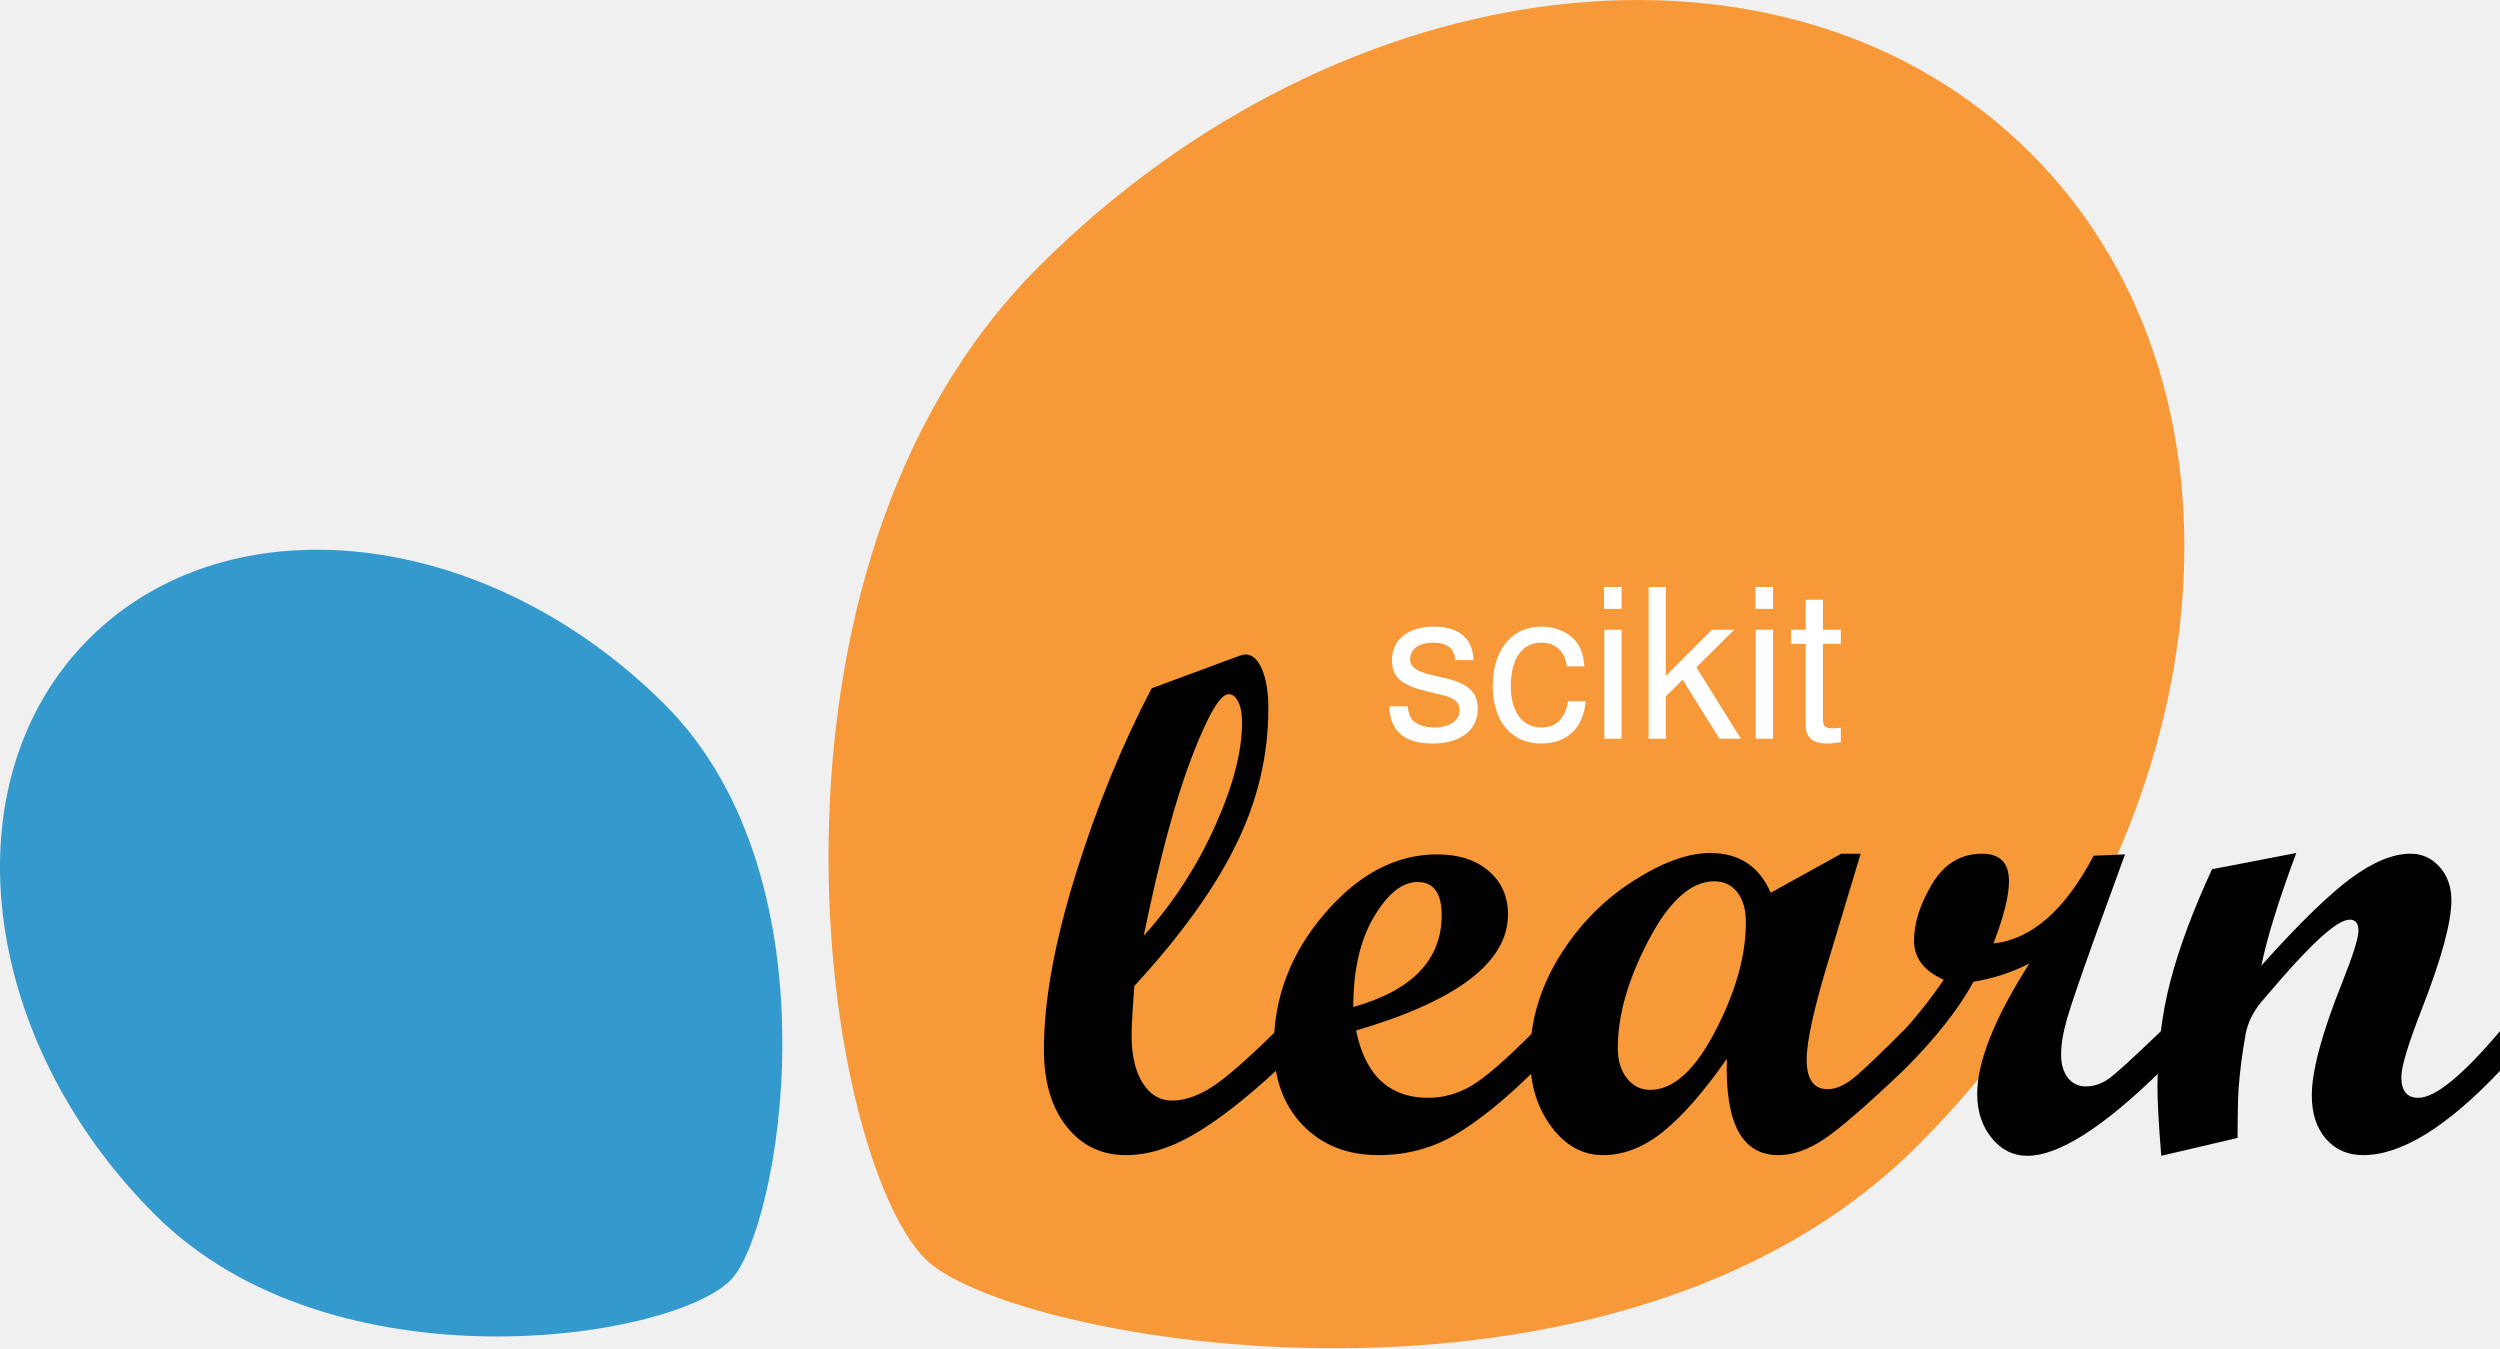
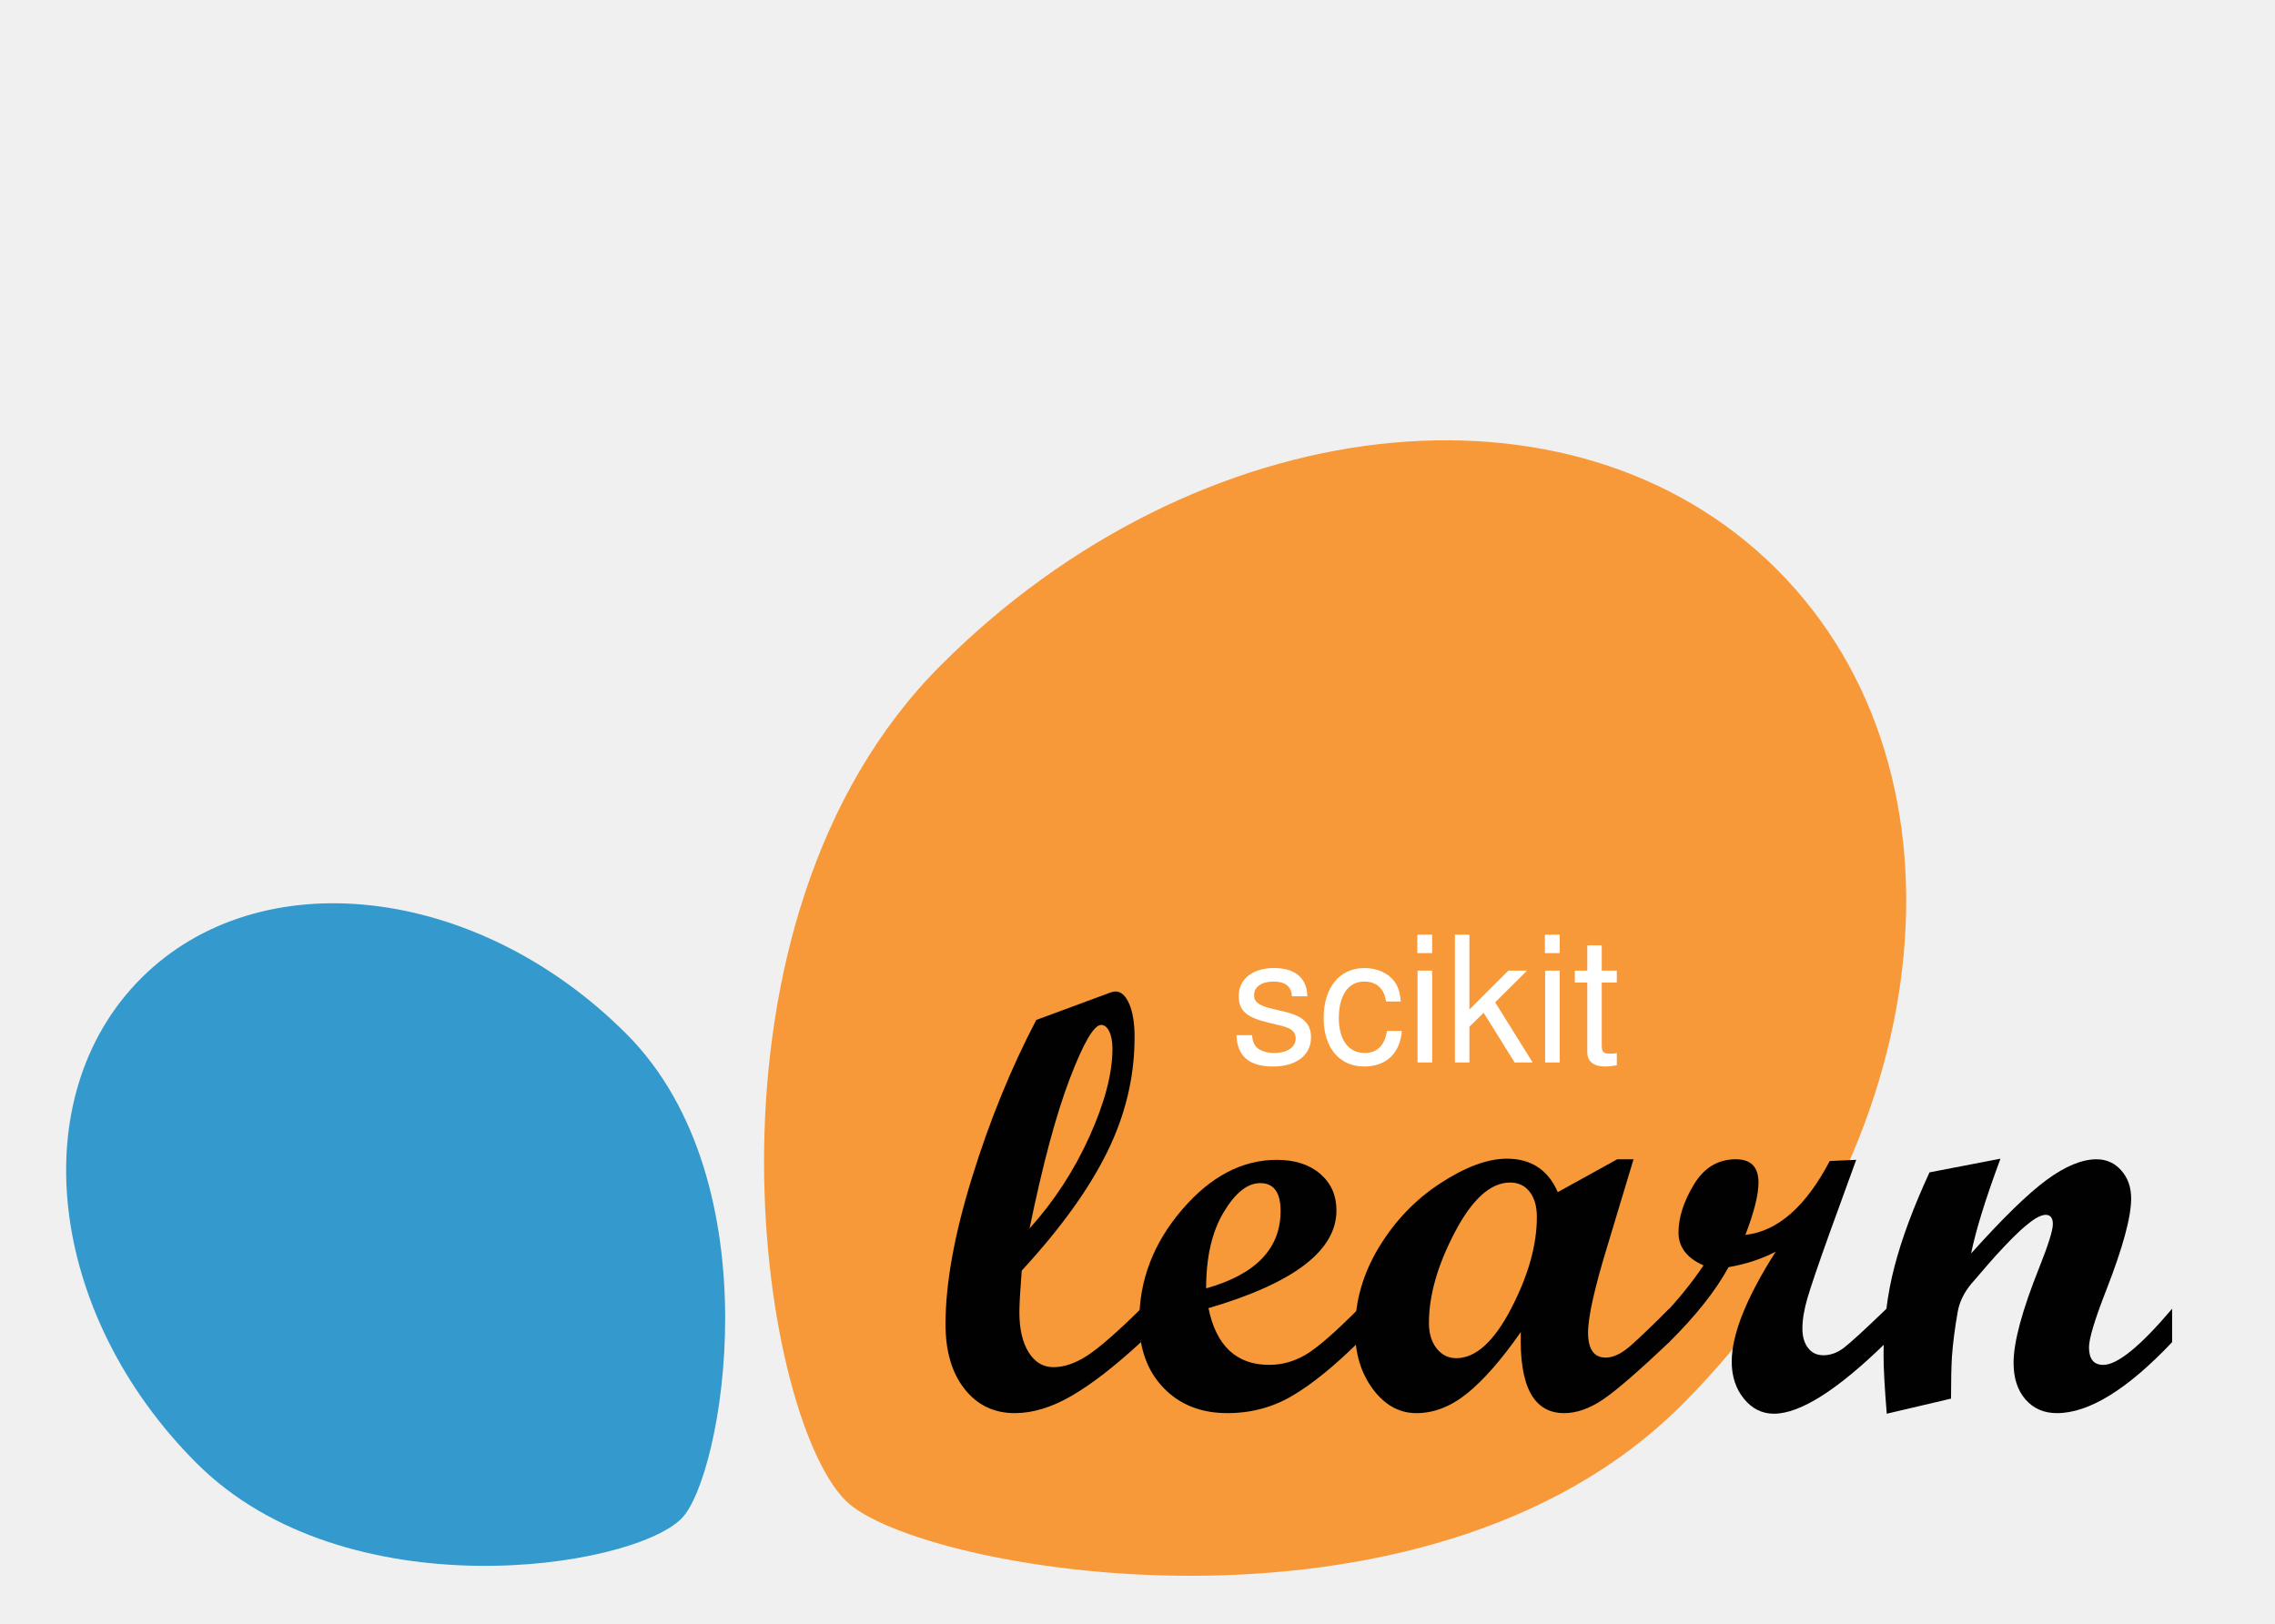
- <svg xmlns="http://www.w3.org/2000/svg" version="1.1" id="Layer_1" x="0px" y="0px" width="73.374mm" height="39.571mm" viewBox="0 0 277.319 149.559" enable-background="new 0 0 792 612" xml:space="preserve">
+ <svg xmlns="http://www.w3.org/2000/svg" version="1.1" id="Layer_1" x="0px" y="0px" width="79.263mm" height="56.582mm" viewBox="0 0 299.578 213.853" enable-background="new 0 0 792 612" xml:space="preserve">
  <defs id="defs33" />
-   <g id="g3" transform="translate(-120.6086,-220.2602)">
+   <g id="g3" transform="translate(-111.8986,-162.2699)">
    <path d="m 333.32,347.348 c 33.869,-33.867 39.498,-83.146 12.572,-110.07 -26.922,-26.921 -76.199,-21.293 -110.066,12.572 -33.867,33.866 -24.07,98.568 -12.57,110.07 9.293,9.293 76.199,21.293 110.064,-12.572 z" id="path5" style="fill:#f89939" />
    <path d="m 194.35,298.411 c -19.648,-19.648 -48.242,-22.919 -63.867,-7.295 -15.621,15.622 -12.355,44.22 7.297,63.865 19.652,19.654 57.195,13.969 63.863,7.295 5.396,-5.387 12.361,-44.215 -7.293,-63.865 z" id="path7" style="fill:#3499cd" />
  </g>
-   <g id="g9" transform="translate(-120.6086,-220.2602)">
+   <g id="g9" transform="translate(-111.8986,-162.2699)">
    <g id="g11">
      <path d="m 262.143,339.047 c -3.471,3.195 -6.516,5.553 -9.133,7.068 -2.617,1.52 -5.113,2.279 -7.488,2.279 -2.732,0 -4.936,-1.059 -6.607,-3.178 -1.674,-2.121 -2.508,-4.965 -2.508,-8.543 0,-5.361 1.162,-11.797 3.486,-19.301 2.32,-7.51 5.145,-14.43 8.463,-20.761 l 9.729,-3.602 c 0.305,-0.102 0.537,-0.154 0.691,-0.154 0.738,0 1.348,0.544 1.816,1.627 0.473,1.088 0.711,2.55 0.711,4.388 0,5.209 -1.199,10.252 -3.602,15.129 -2.402,4.879 -6.154,10.086 -11.26,15.627 -0.205,2.656 -0.307,4.48 -0.307,5.477 0,2.223 0.408,3.982 1.225,5.285 0.818,1.305 1.902,1.953 3.256,1.953 1.381,0 2.848,-0.494 4.406,-1.49 1.555,-0.998 3.93,-3.064 7.121,-6.207 v 4.403 z m -14.668,-14.973 c 3.242,-3.605 5.875,-7.648 7.891,-12.121 2.016,-4.475 3.023,-8.324 3.023,-11.549 0,-0.94 -0.139,-1.704 -0.418,-2.278 -0.281,-0.575 -0.641,-0.864 -1.074,-0.864 -0.941,0 -2.316,2.352 -4.117,7.057 -1.801,4.704 -3.569,11.29 -5.305,19.755 z" id="path13" style="fill:#010101" />
      <path d="m 290.795,339.047 c -3.242,3.195 -6.152,5.553 -8.732,7.068 -2.58,1.52 -5.424,2.279 -8.541,2.279 -3.473,0 -6.275,-1.111 -8.41,-3.33 -2.131,-2.225 -3.195,-5.146 -3.195,-8.773 0,-5.412 1.875,-10.309 5.633,-14.688 3.75,-4.381 7.914,-6.57 12.484,-6.57 2.375,0 4.275,0.615 5.707,1.84 1.43,1.227 2.145,2.834 2.145,4.826 0,5.287 -5.617,9.574 -16.852,12.869 1.02,4.977 3.688,7.469 8.004,7.469 1.686,0 3.293,-0.453 4.824,-1.357 1.535,-0.908 3.844,-2.922 6.934,-6.035 v 4.402 z m -20.07,-7.084 c 6.535,-1.84 9.805,-5.234 9.805,-10.188 0,-2.451 -0.895,-3.676 -2.68,-3.676 -1.686,0 -3.293,1.281 -4.824,3.85 -1.536,2.565 -2.301,5.901 -2.301,10.014 z" id="path15" style="fill:#010101" />
      <path d="m 331.701,339.047 c -4.086,3.881 -7.01,6.412 -8.77,7.588 -1.762,1.174 -3.447,1.76 -5.057,1.76 -4.035,0 -5.936,-3.561 -5.707,-10.686 -2.553,3.65 -4.91,6.344 -7.068,8.084 -2.156,1.736 -4.383,2.602 -6.684,2.602 -2.244,0 -4.152,-1.051 -5.725,-3.158 -1.573,-2.107 -2.354,-4.691 -2.354,-7.758 0,-3.828 1.051,-7.48 3.156,-10.955 2.109,-3.473 4.809,-6.279 8.102,-8.424 3.293,-2.145 6.207,-3.219 8.732,-3.219 3.193,0 5.428,1.469 6.705,4.404 l 7.828,-4.326 h 2.148 l -3.381,11.221 c -1.736,5.645 -2.607,9.514 -2.607,11.607 0,2.195 0.777,3.293 2.336,3.293 0.992,0 2.09,-0.529 3.291,-1.59 1.201,-1.061 2.883,-2.676 5.053,-4.846 v 4.403 z m -28.037,2.109 c 2.553,0 4.959,-2.176 7.223,-6.529 2.26,-4.355 3.389,-8.373 3.389,-12.049 0,-1.428 -0.322,-2.547 -0.957,-3.35 -0.641,-0.807 -1.496,-1.207 -2.566,-1.207 -2.555,0 -4.977,2.17 -7.258,6.512 -2.285,4.342 -3.43,8.338 -3.43,11.986 0,1.381 0.34,2.498 1.016,3.354 0.676,0.856 1.534,1.283 2.583,1.283 z" id="path17" style="fill:#010101" />
      <path d="m 360.314,339.047 c -6.41,6.281 -11.352,9.424 -14.824,9.424 -1.559,0 -2.875,-0.658 -3.945,-1.969 -1.07,-1.316 -1.609,-2.945 -1.609,-4.887 0,-3.6 1.93,-8.424 5.785,-14.477 -1.891,0.971 -3.957,1.645 -6.205,2.029 -1.66,3.064 -4.266,6.359 -7.814,9.879 h -0.879 v -3.443 c 1.99,-2.068 3.791,-4.291 5.4,-6.666 -2.199,-0.971 -3.295,-2.414 -3.295,-4.326 0,-1.969 0.668,-4.068 2.012,-6.305 1.34,-2.232 3.184,-3.348 5.535,-3.348 1.992,0 2.986,1.018 2.986,3.062 0,1.609 -0.574,3.906 -1.725,6.895 4.238,-0.461 7.941,-3.701 11.109,-9.729 l 3.484,-0.154 -3.562,9.805 c -1.48,4.137 -2.438,6.955 -2.871,8.447 -0.433,1.492 -0.652,2.816 -0.652,3.963 0,1.074 0.25,1.932 0.746,2.566 0.498,0.643 1.17,0.959 2.012,0.959 0.918,0 1.801,-0.314 2.643,-0.936 0.842,-0.631 2.732,-2.359 5.67,-5.193 v 4.404 z" id="path19" style="fill:#010101" />
      <path d="m 397.928,339.047 c -5.898,6.234 -10.957,9.348 -15.168,9.348 -1.711,0 -3.09,-0.6 -4.137,-1.801 -1.049,-1.199 -1.572,-2.807 -1.572,-4.824 0,-2.732 1.125,-6.908 3.373,-12.523 1.199,-3.014 1.801,-4.932 1.801,-5.746 0,-0.818 -0.322,-1.227 -0.957,-1.227 -0.357,0 -0.832,0.18 -1.418,0.535 -0.539,0.357 -1.164,0.859 -1.879,1.496 -0.637,0.586 -1.354,1.301 -2.145,2.141 -0.691,0.721 -1.432,1.537 -2.219,2.453 l -2.148,2.492 c -0.943,1.148 -1.531,2.359 -1.76,3.637 -0.385,2.17 -0.639,4.164 -0.768,5.979 -0.078,1.35 -0.115,3.174 -0.115,5.477 l -8.465,1.988 c -0.279,-3.447 -0.422,-6.014 -0.422,-7.697 0,-4.111 0.479,-8.006 1.438,-11.682 0.957,-3.68 2.494,-7.814 4.615,-12.412 l 9.344,-1.799 c -1.965,5.287 -3.254,9.447 -3.867,12.484 4.188,-4.672 7.508,-7.906 9.969,-9.709 2.457,-1.801 4.645,-2.697 6.557,-2.697 1.299,0 2.385,0.49 3.25,1.471 0.869,0.982 1.301,2.215 1.301,3.689 0,2.449 -1.098,6.484 -3.291,12.104 -1.508,3.854 -2.262,6.355 -2.262,7.51 0,1.537 0.627,2.305 1.881,2.305 1.867,0 4.891,-2.465 9.064,-7.393 z" id="path21" style="fill:#010101" />
    </g>
  </g>
-   <text font-size="23.079" id="text25" style="font-size:23.08px;line-height:0%;font-family:Helvetica;fill:#ffffff" x="153.333" y="81.946">scikit</text>
+   <text font-size="23.079" id="text25" style="font-size:23.079px;line-height:0%;font-family:Helvetica;fill:#ffffff" x="162.043" y="139.936">scikit</text>
</svg>
